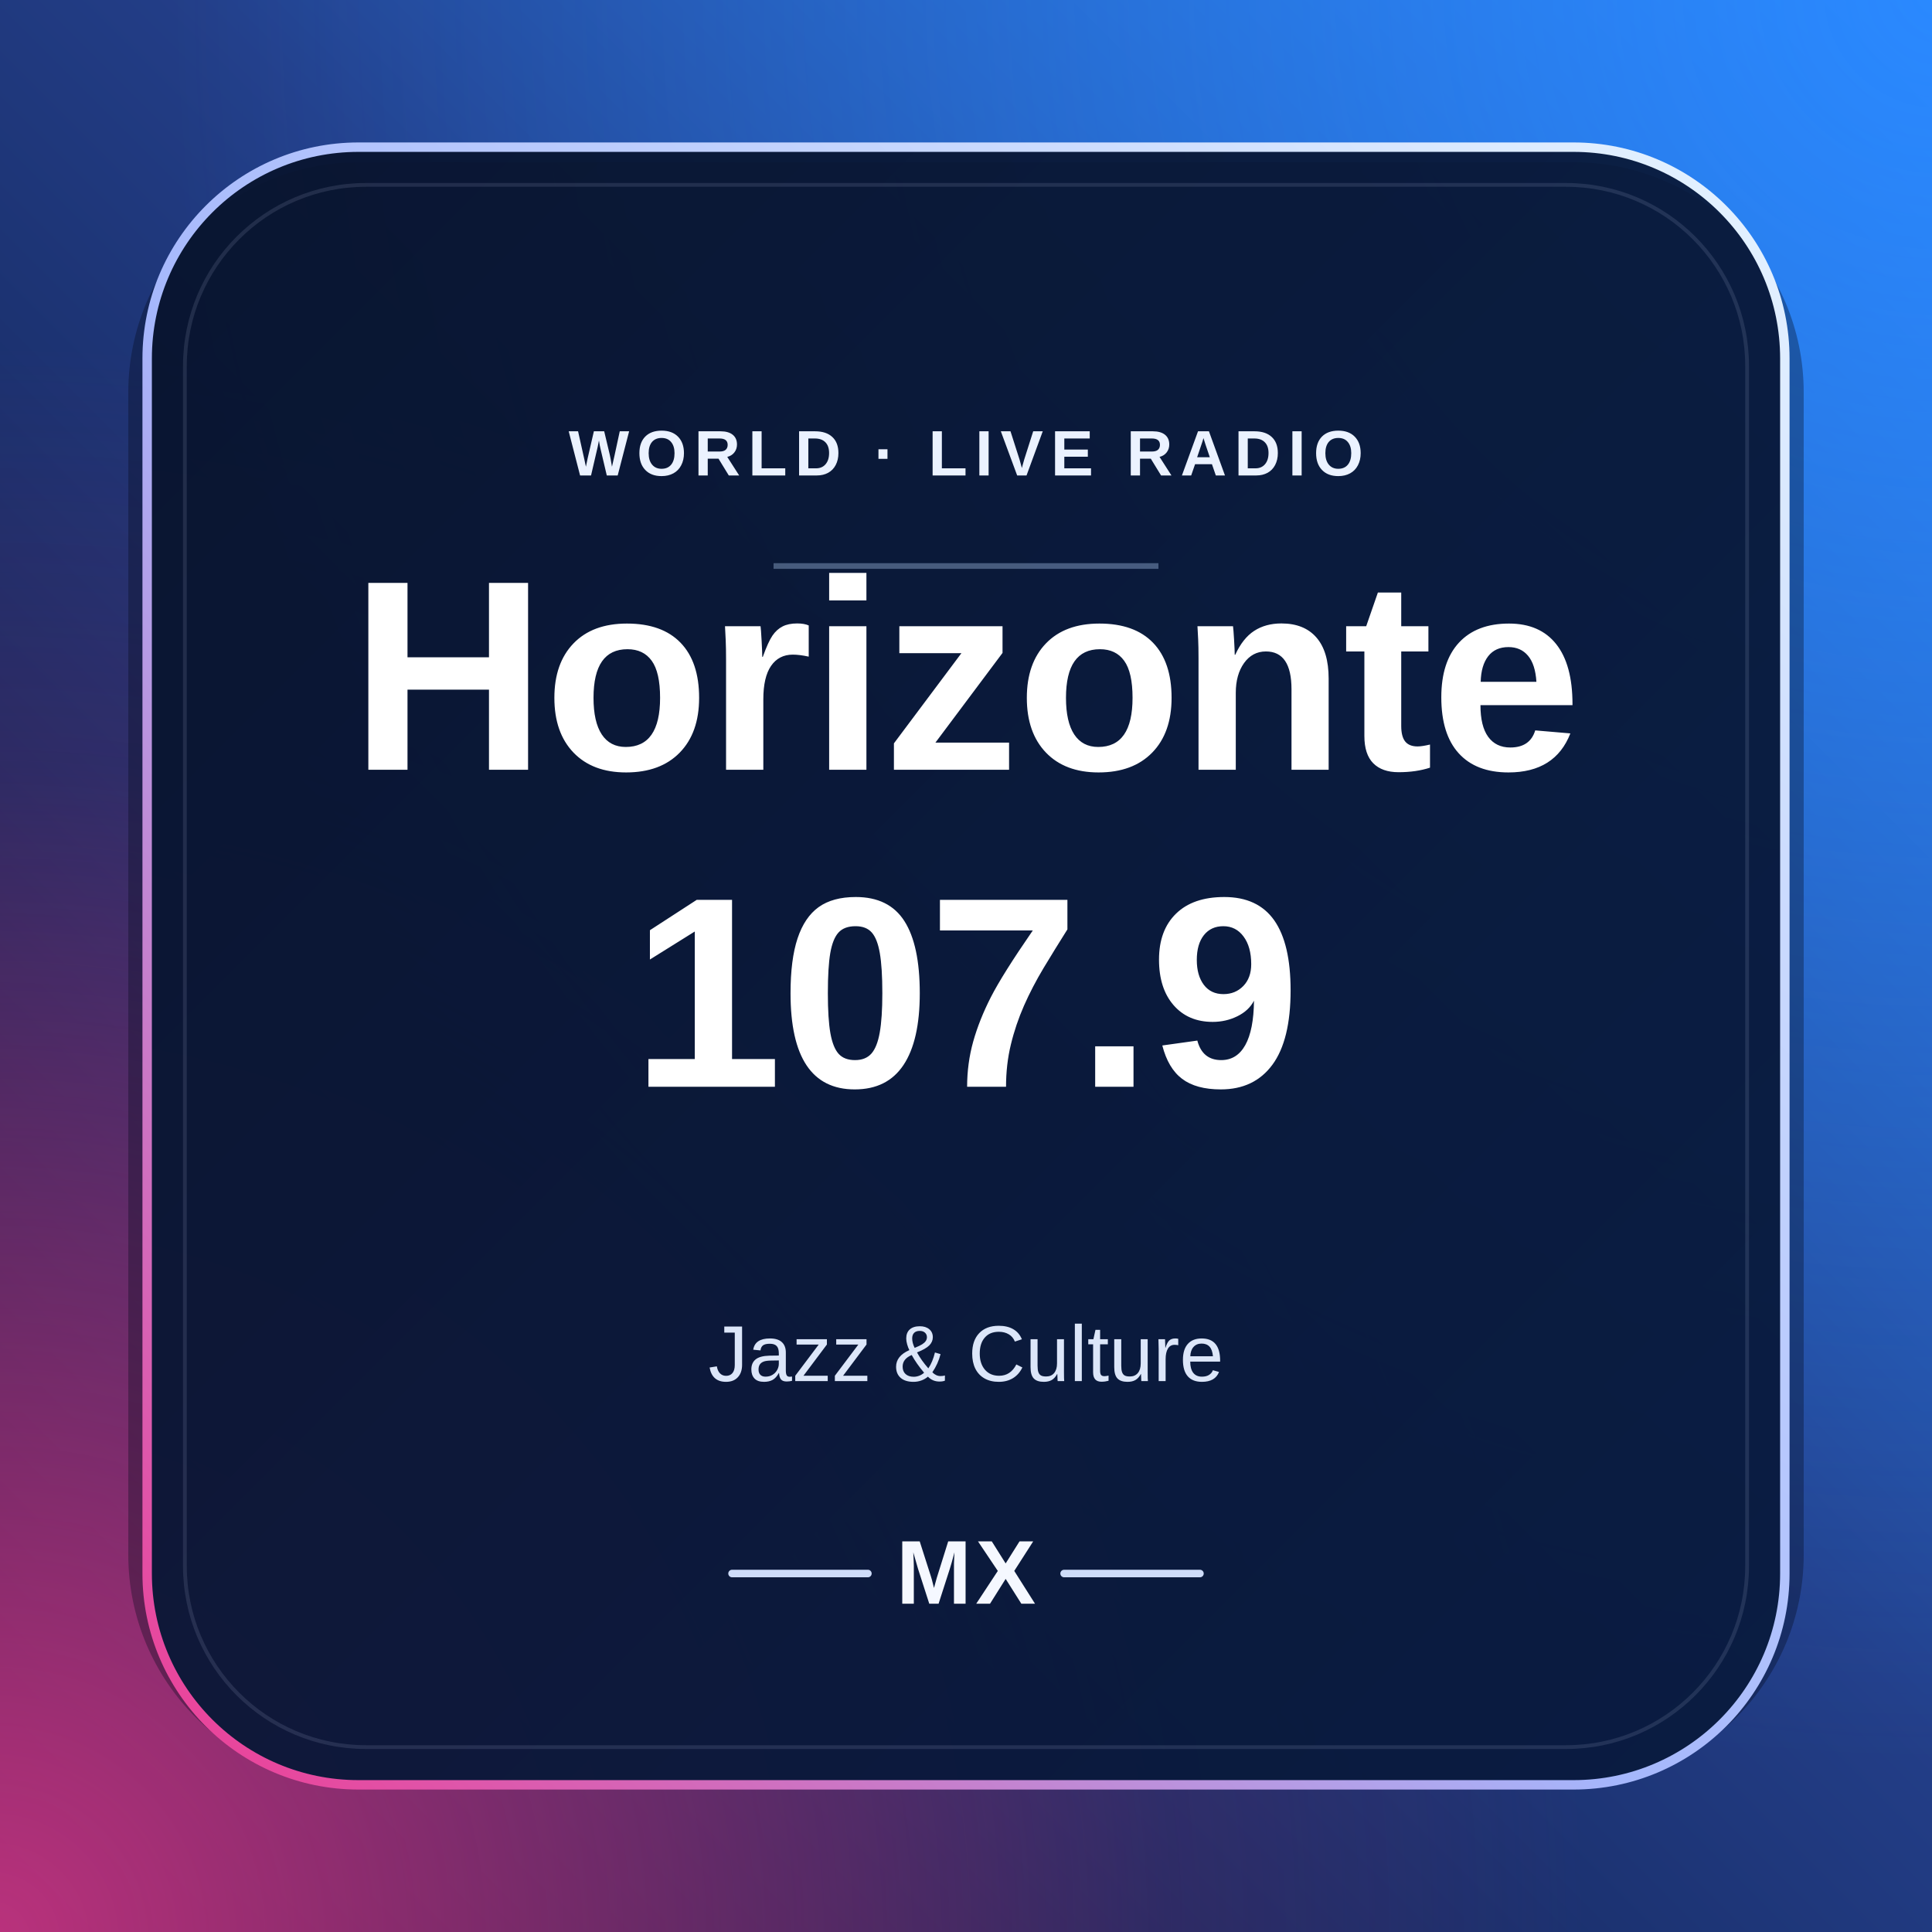
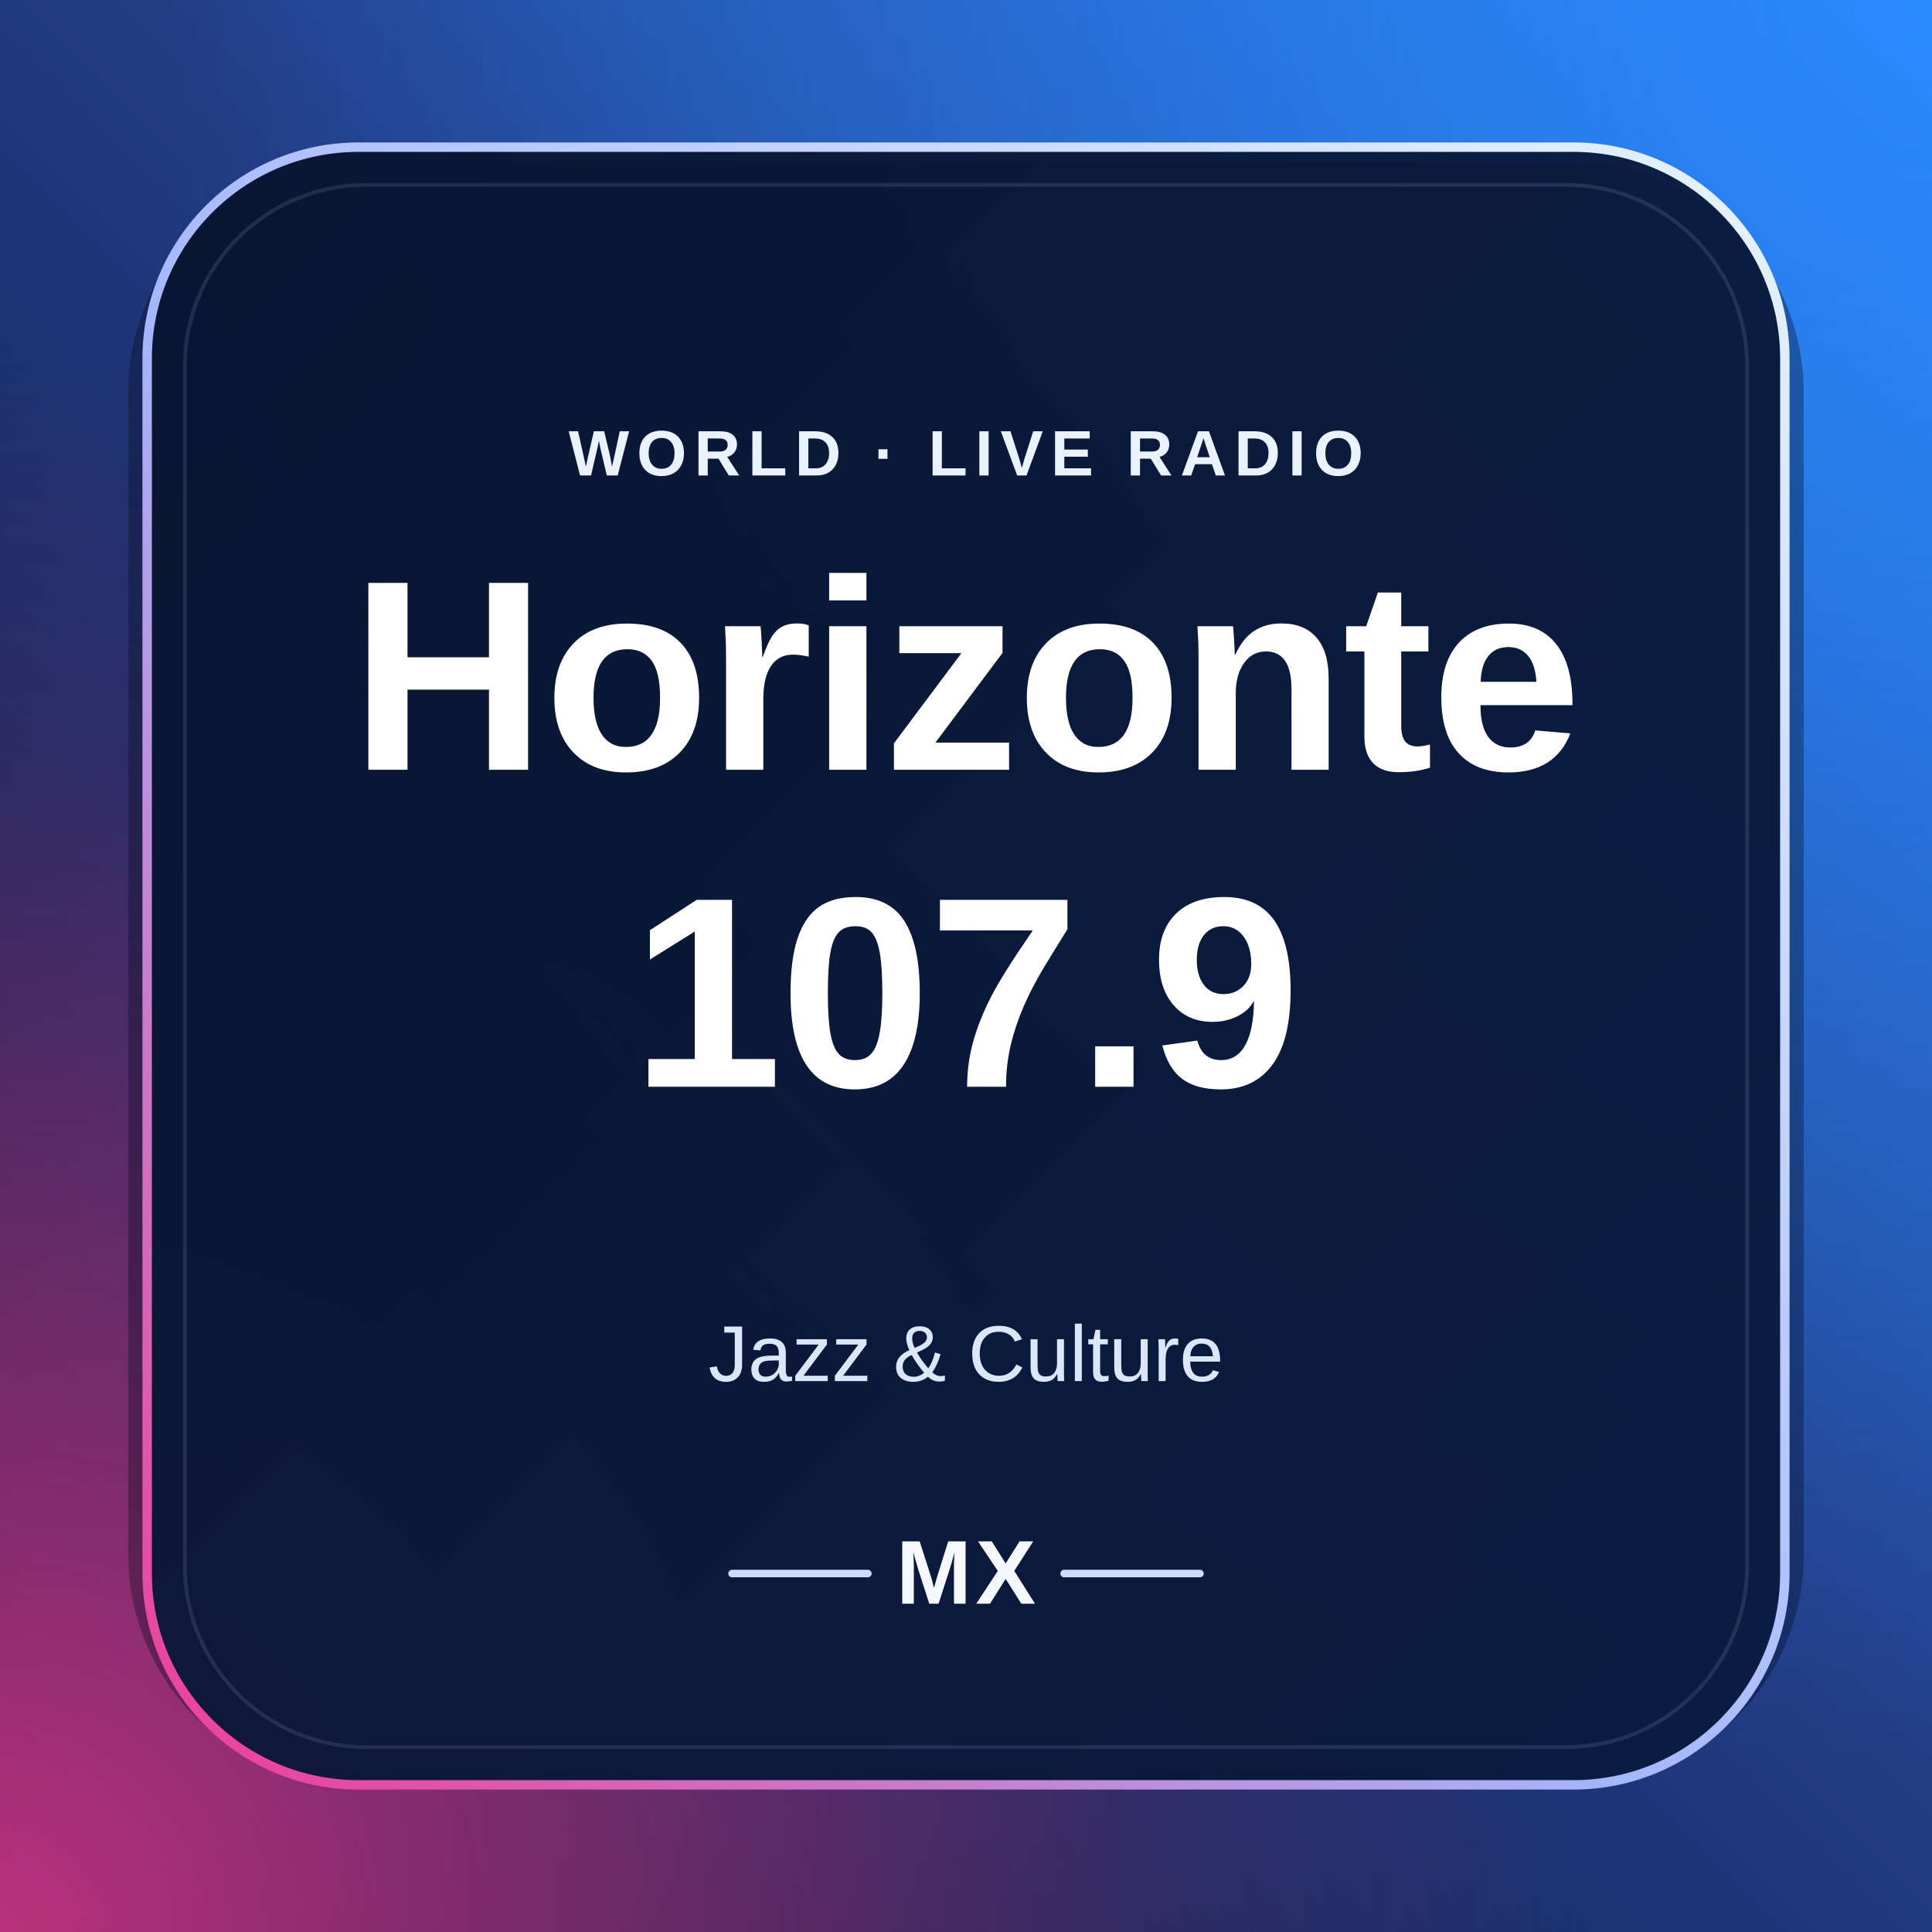
<svg xmlns="http://www.w3.org/2000/svg" width="1254" height="1254" viewBox="0 0 512 512" role="img" aria-label="Horizonte 107.9 radio cover">
  <defs>
    <linearGradient id="background" x1="0" y1="1" x2="1" y2="0">
      <stop offset="0" stop-color="#050e2a" />
      <stop offset=".55" stop-color="#233e88" />
      <stop offset="1" stop-color="#2a89ff" />
    </linearGradient>
    <radialGradient id="leftGlow" cx="0" cy="1" r=".82">
      <stop offset="0" stop-color="#ee3c94" stop-opacity=".78" />
      <stop offset=".74" stop-color="#ee3c94" stop-opacity=".11" />
      <stop offset="1" stop-color="#ee3c94" stop-opacity="0" />
    </radialGradient>
    <radialGradient id="rightGlow" cx="1" cy="0" r=".91">
      <stop offset="0" stop-color="#2a89ff" stop-opacity=".64" />
      <stop offset="1" stop-color="#2a89ff" stop-opacity="0" />
    </radialGradient>
    <linearGradient id="rim" x1="0" y1="1" x2="1" y2="0">
      <stop offset="0" stop-color="#ee3c94" />
      <stop offset=".45" stop-color="#a5b7fc" />
      <stop offset="1" stop-color="#e6f4ff" />
    </linearGradient>
    <linearGradient id="pane" x1="0" y1="0" x2="1" y2="1">
      <stop offset="0" stop-color="#09142e" stop-opacity=".94" />
      <stop offset="1" stop-color="#091b40" stop-opacity=".92" />
    </linearGradient>
  </defs>
  <rect width="512" height="512" fill="url(#background)" />
  <rect width="512" height="512" fill="url(#leftGlow)" />
  <rect width="512" height="512" fill="url(#rightGlow)" />
  <rect x="34" y="43" width="444" height="430" rx="61" fill="#040819" opacity=".34" />
  <rect x="39" y="39" width="434" height="434" rx="56" fill="url(#pane)" stroke="url(#rim)" stroke-width="2.5" />
  <rect x="49" y="49" width="414" height="414" rx="48" fill="none" stroke="#d0deff" stroke-opacity=".12" />
  <text x="256" y="126" text-anchor="middle" font-family="Arial,Helvetica,sans-serif" font-size="17" font-weight="700" letter-spacing="2.0" fill="#ebf2ff">WORLD · LIVE RADIO</text>
-   <path d="M205 150H307" fill="none" stroke="#adc9ee" stroke-opacity=".38" stroke-width="1.5" />
  <text x="256" y="204" text-anchor="middle" font-family="Arial,Helvetica,sans-serif" font-size="72" font-weight="750" letter-spacing="-0.7" fill="#ffffff">Horizonte</text>
  <text x="256" y="288" text-anchor="middle" font-family="Arial,Helvetica,sans-serif" font-size="72" font-weight="750" letter-spacing="-0.7" fill="#ffffff">107.9</text>
  <text x="256" y="366" text-anchor="middle" font-family="Arial,Helvetica,sans-serif" font-size="21" font-weight="400" fill="#dce6f9">Jazz &amp; Culture</text>
  <path d="M194 417H230 M282 417H318" fill="none" stroke="#cedcf9" stroke-width="2" stroke-linecap="round" />
  <text x="256" y="425" text-anchor="middle" font-family="Arial,Helvetica,sans-serif" font-size="24" font-weight="700" letter-spacing="1" fill="#f5f8ff">MX</text>
</svg>
